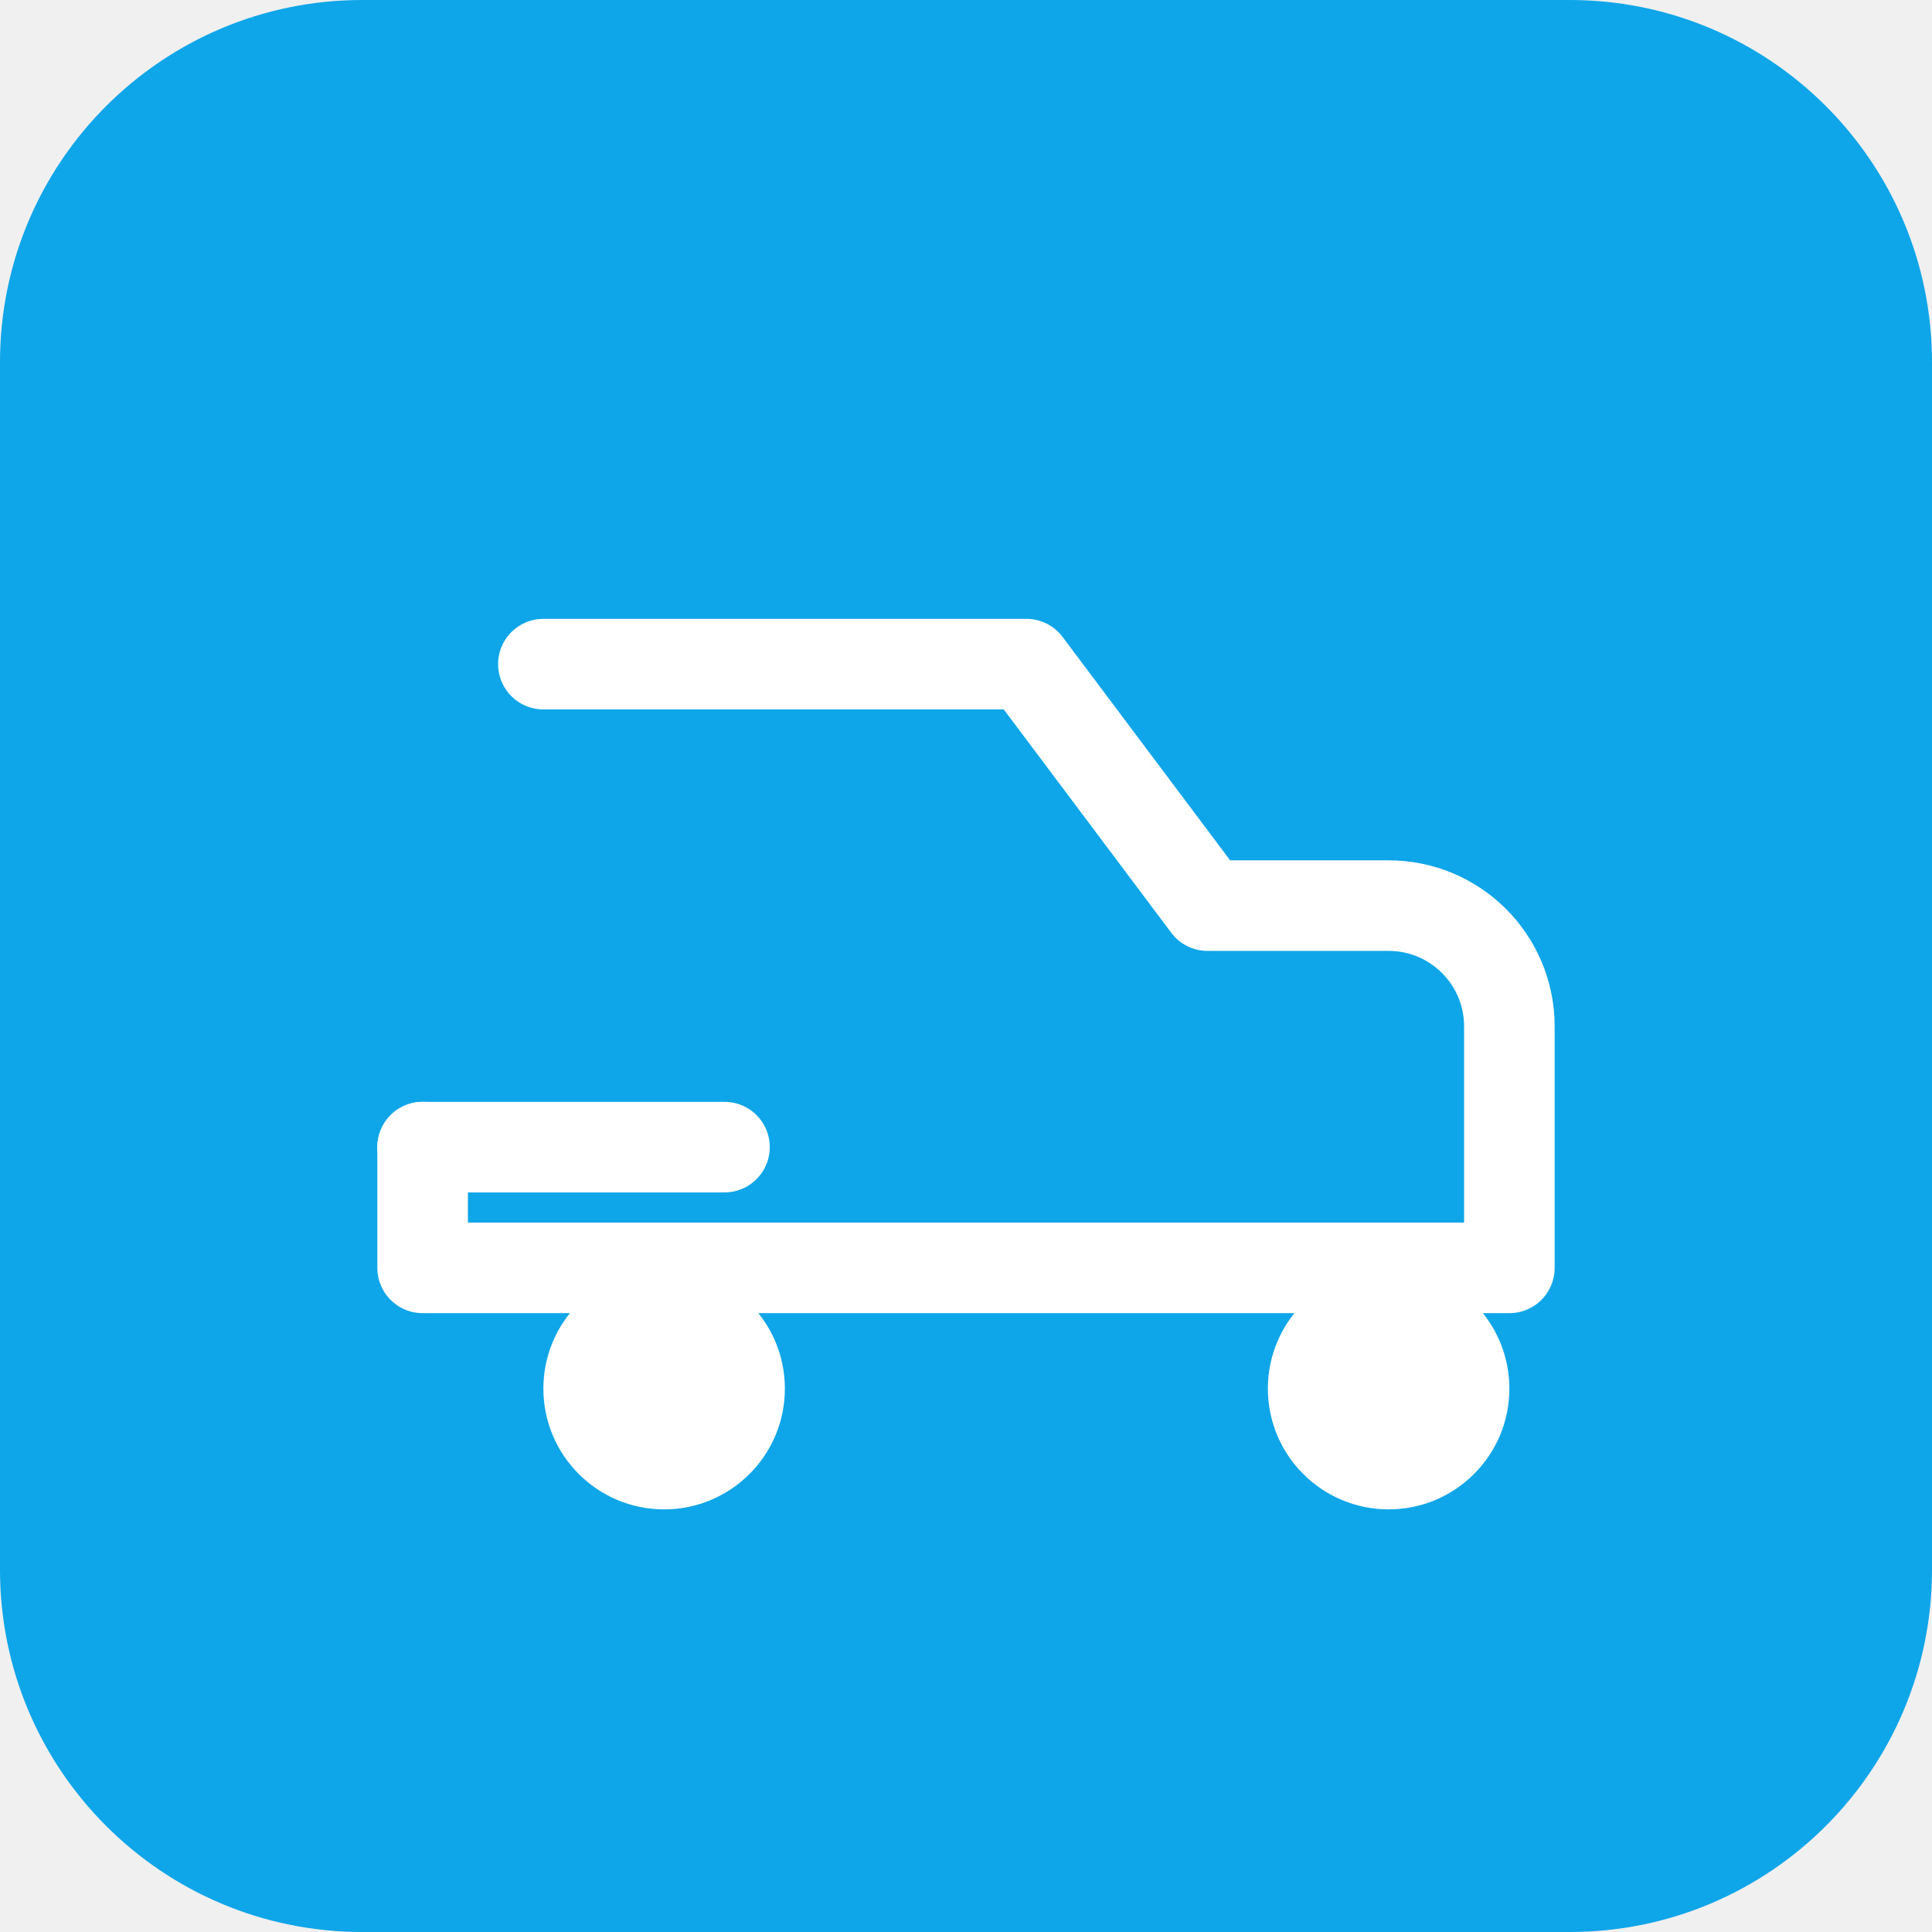
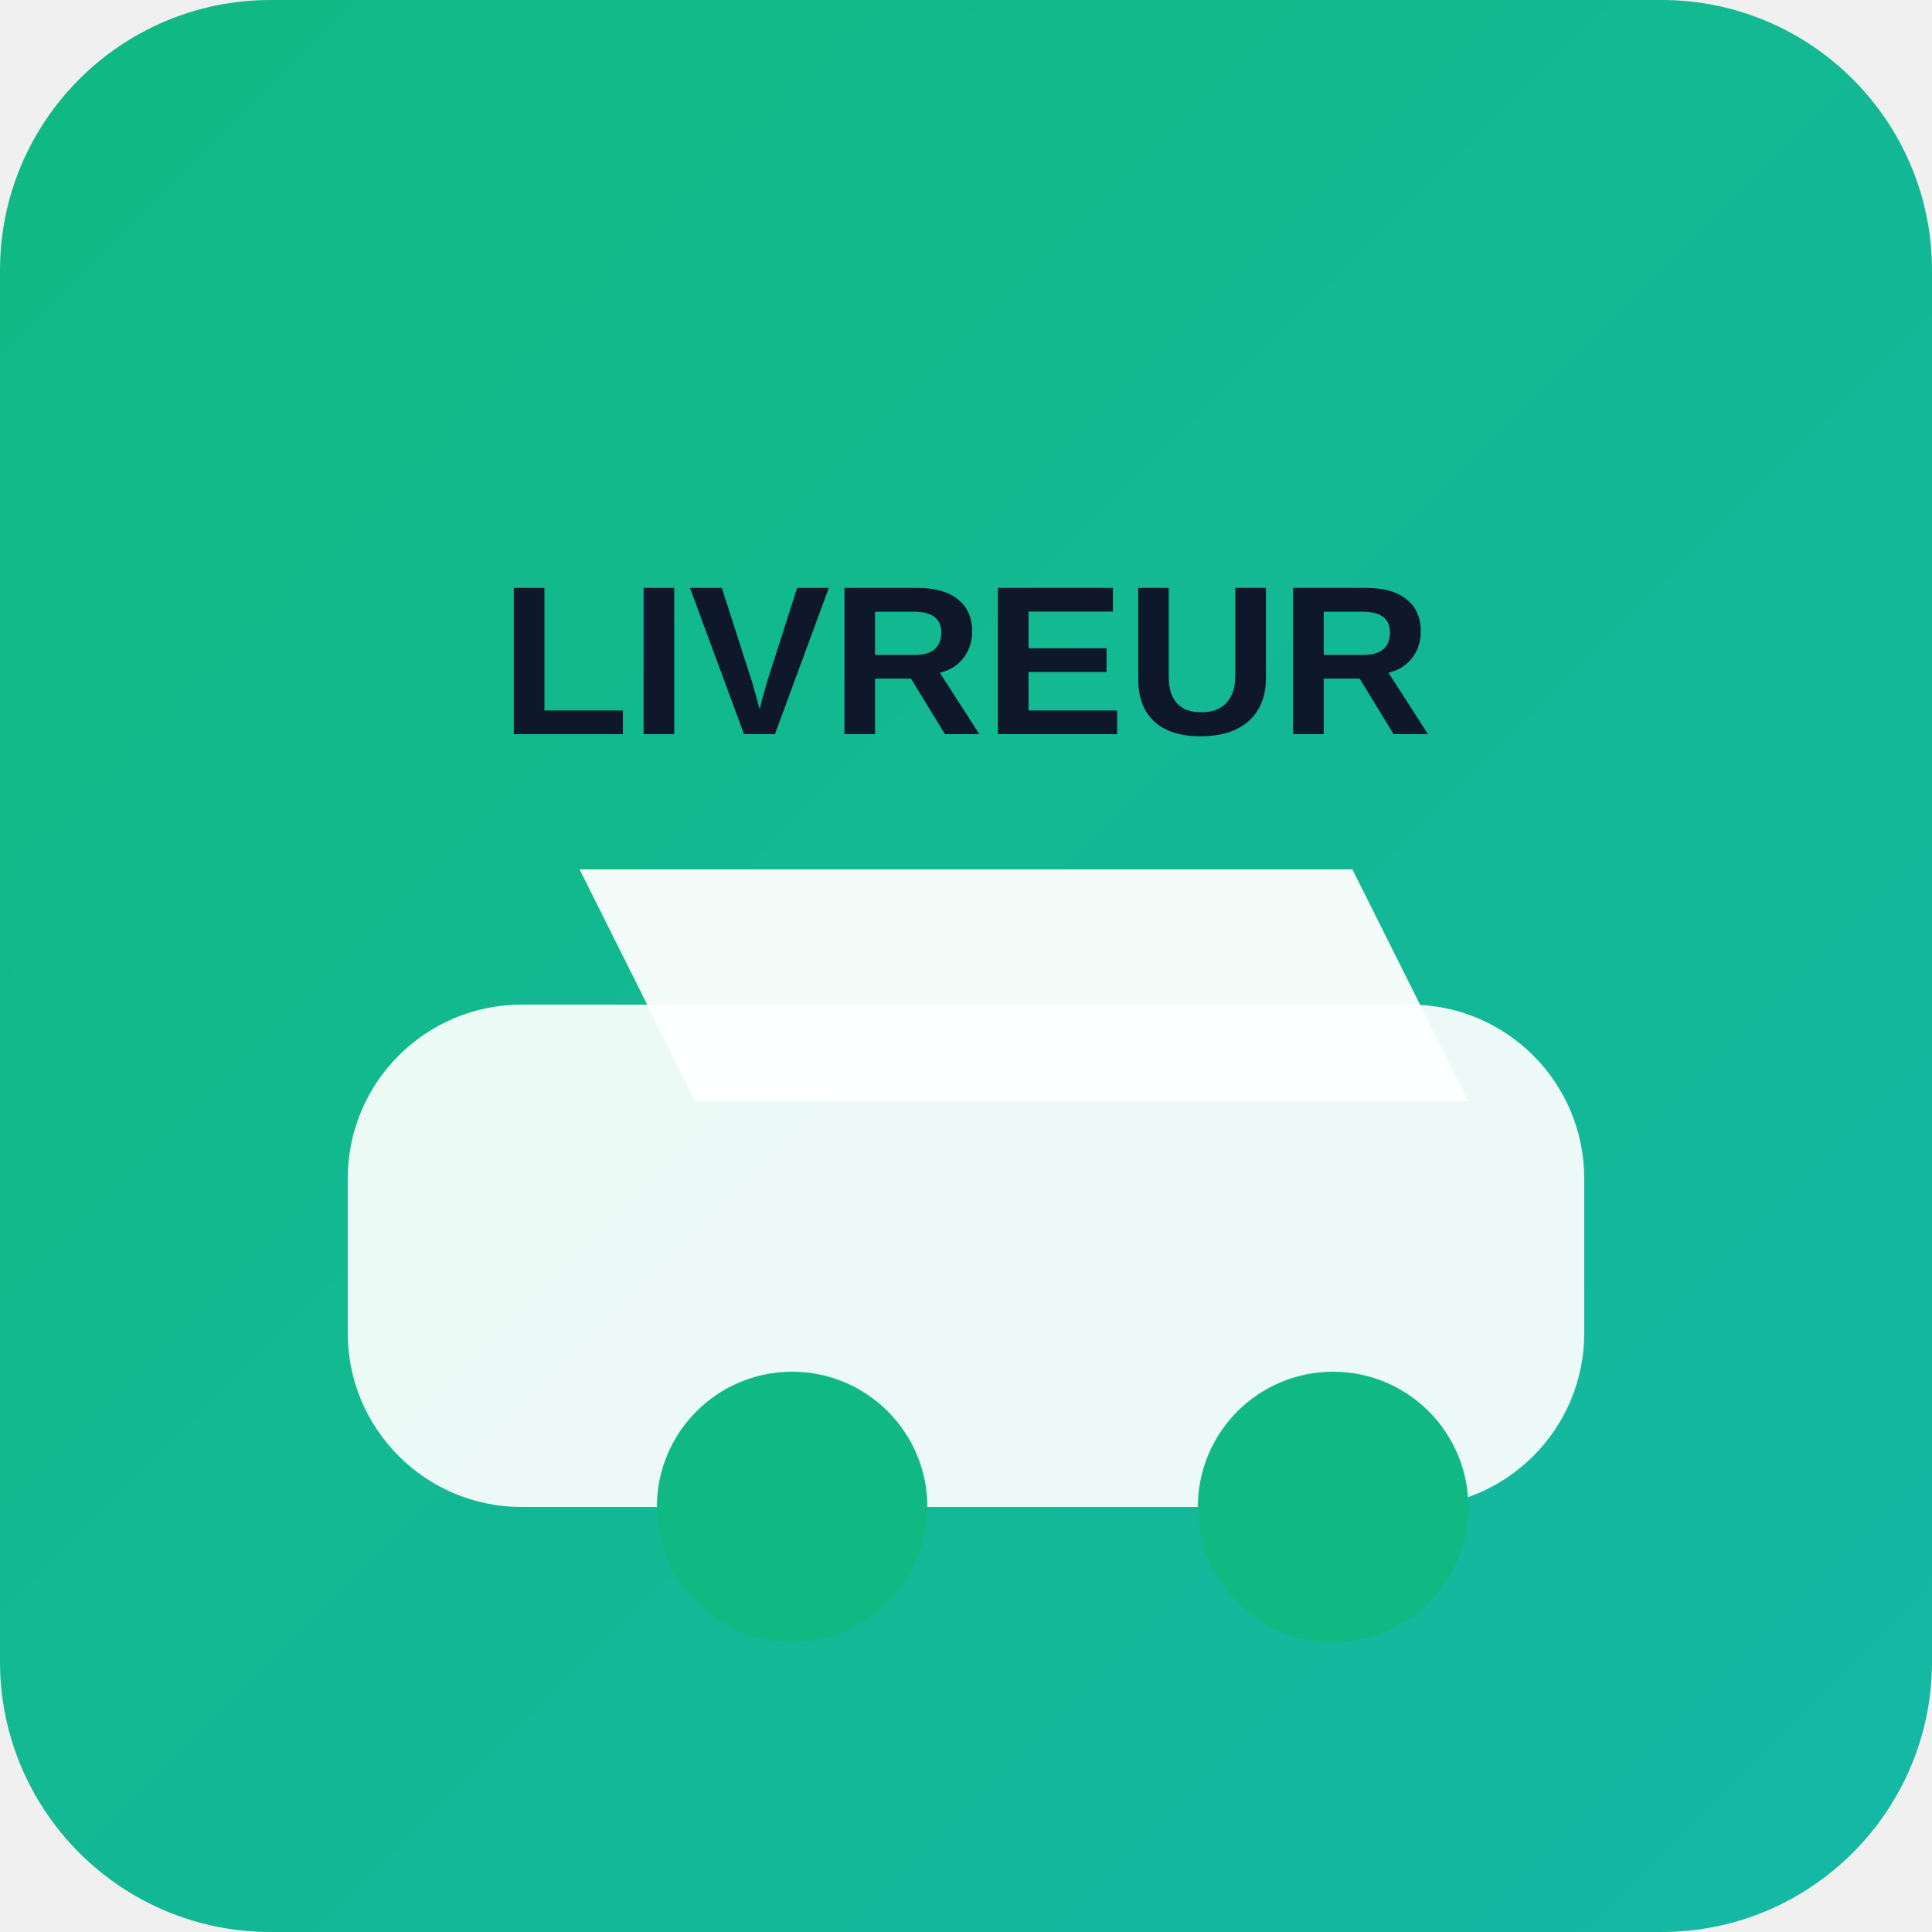
- <svg xmlns="http://www.w3.org/2000/svg" viewBox="0 0 64 64" fill="none">
-   <rect width="64" height="64" rx="12" fill="#0ea5e9" />
-   <path d="M18 22h16l6 8h6a4 4 0 0 1 4 4v8H14v-4" stroke="#fff" stroke-width="3" stroke-linecap="round" stroke-linejoin="round" />
-   <circle cx="22" cy="46" r="4" fill="#fff" />
-   <circle cx="46" cy="46" r="4" fill="#fff" />
-   <path d="M14 38h10" stroke="#fff" stroke-width="3" stroke-linecap="round" />
+ <svg xmlns="http://www.w3.org/2000/svg" viewBox="0 0 200 200" role="img" aria-label="Default deliverer logo">
+   <defs>
+     <linearGradient id="gd" x1="0%" y1="0%" x2="100%" y2="100%">
+       <stop offset="0%" stop-color="#10b981" />
+       <stop offset="100%" stop-color="#14b8a6" />
+     </linearGradient>
+   </defs>
+   <rect width="200" height="200" rx="28" fill="url(#gd)" />
+   <rect x="36" y="104" width="128" height="52" rx="18" fill="#fff" fill-opacity="0.92" />
+   <circle cx="82" cy="156" r="14" fill="#10b981" />
+   <circle cx="138" cy="156" r="14" fill="#10b981" />
+   <path d="M60 90h80l12 24H72z" fill="#fff" fill-opacity="0.95" />
+   <text x="100" y="76" text-anchor="middle" font-family="Arial, sans-serif" font-size="22" fill="#0f172a" font-weight="700">LIVREUR</text>
</svg>
